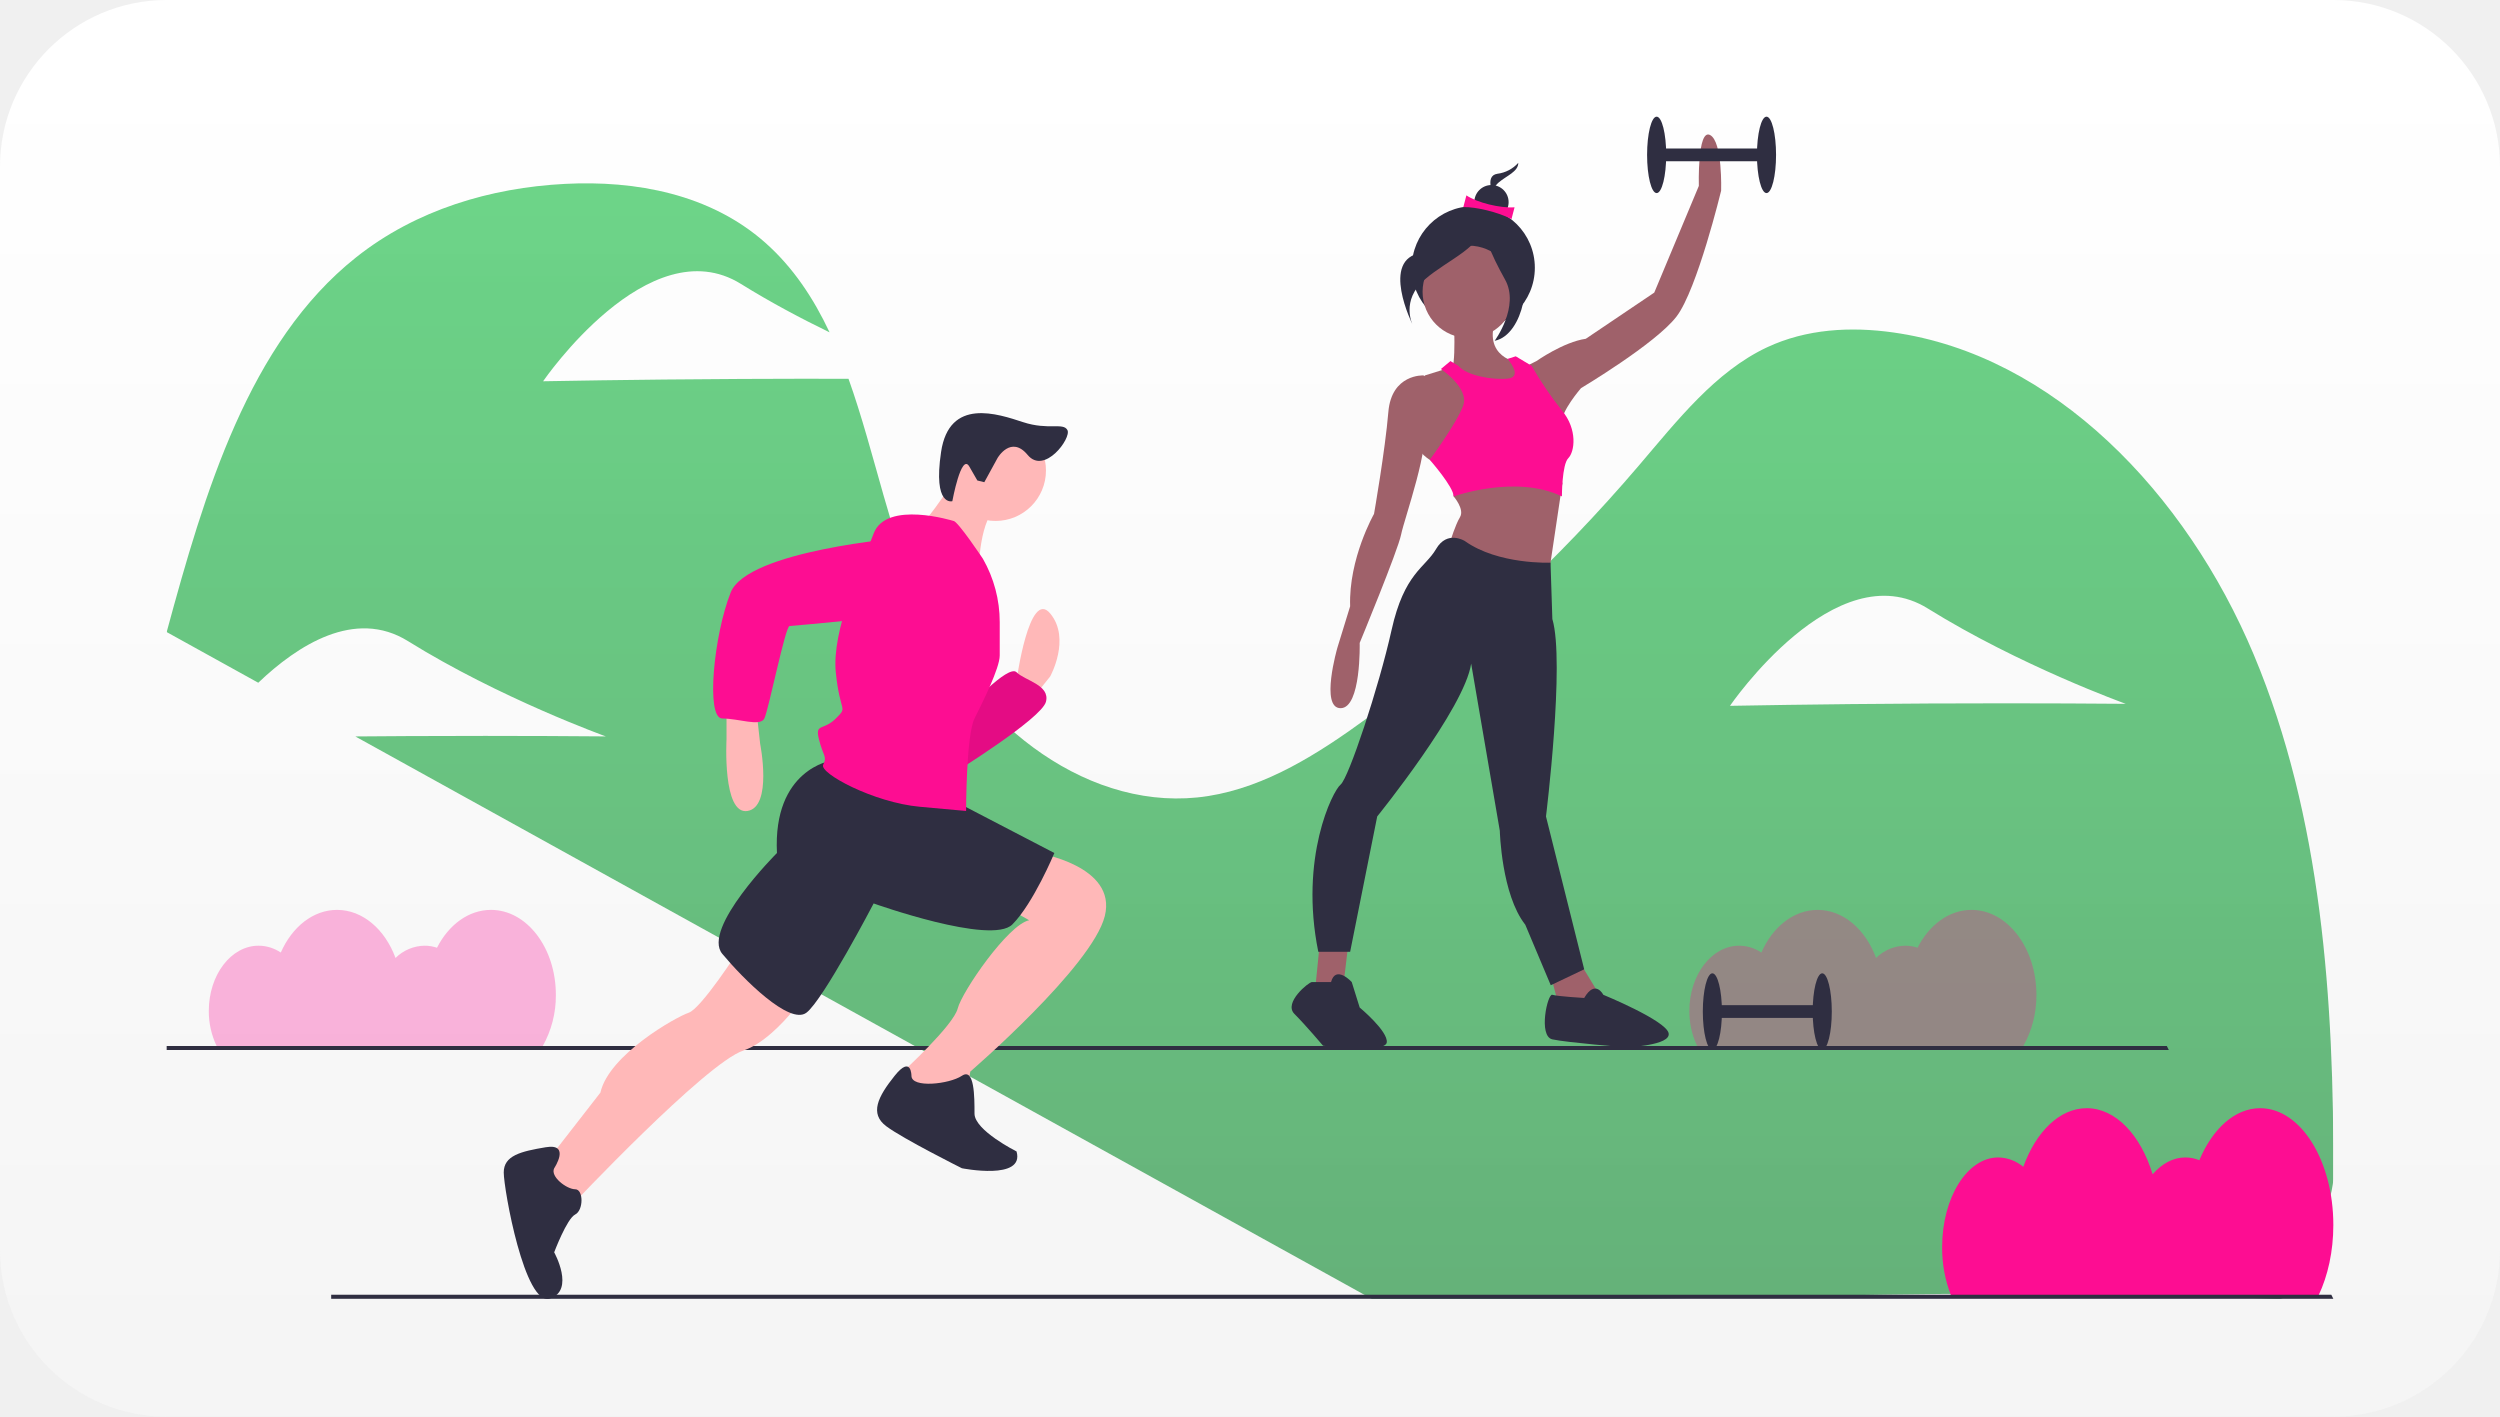
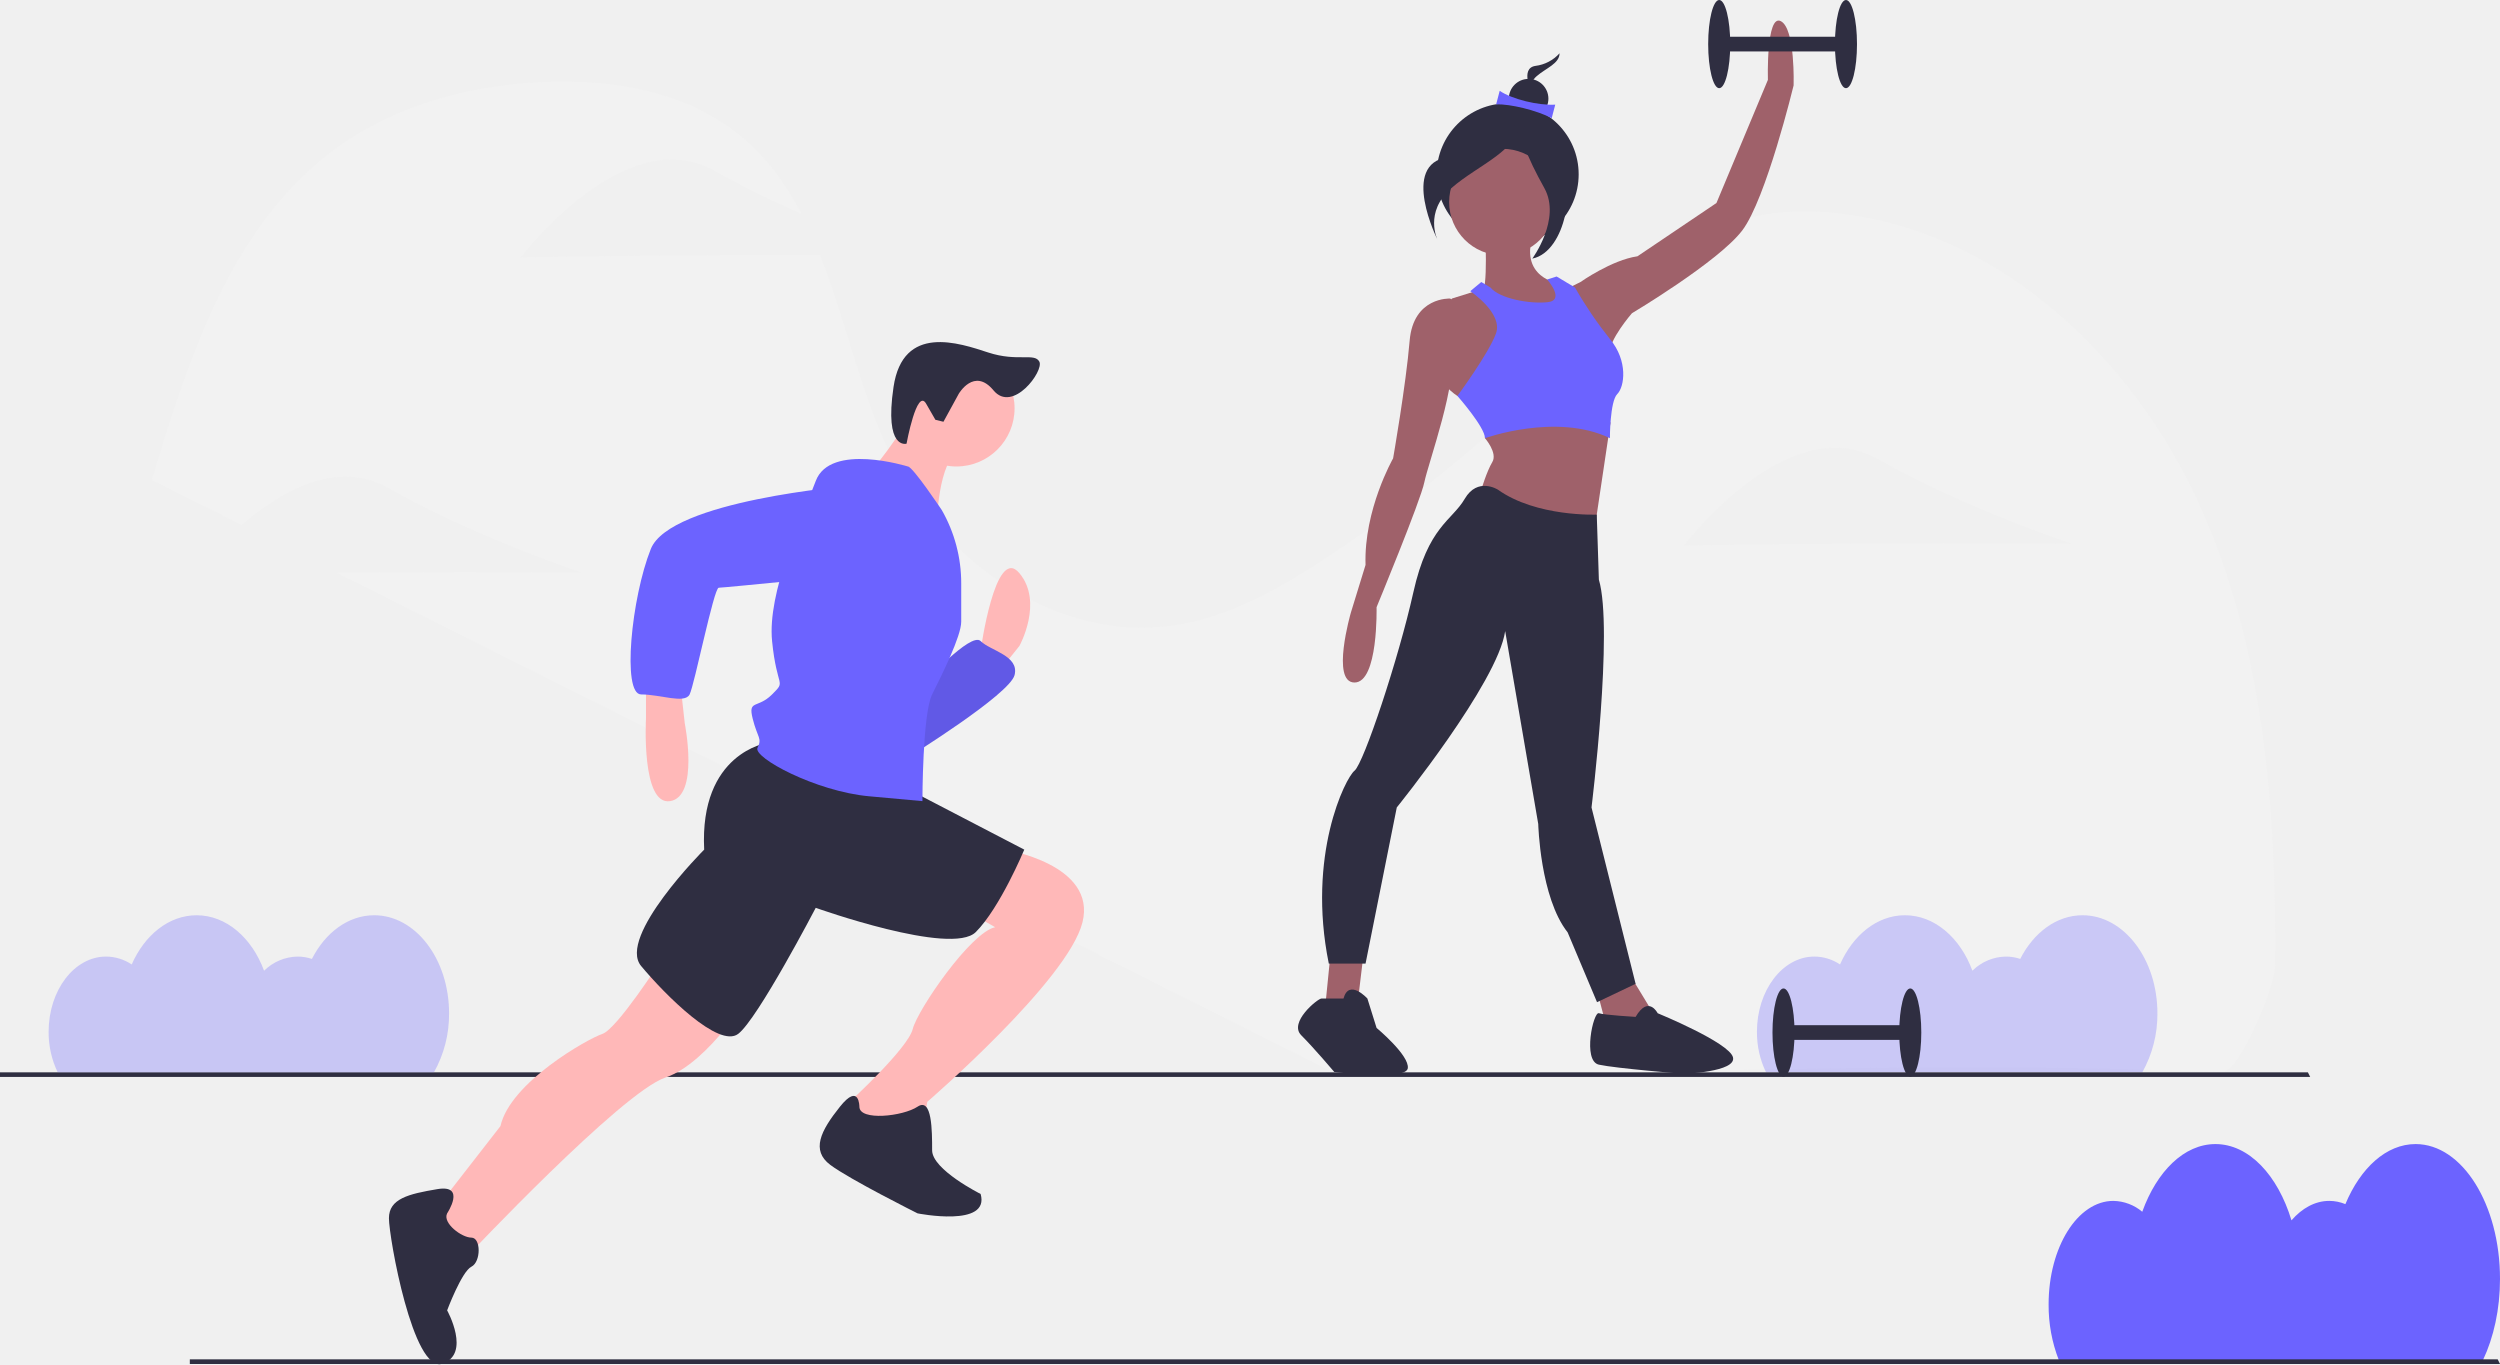
- <svg xmlns="http://www.w3.org/2000/svg" width="300" height="170" viewBox="0 0 300 170" fill="none">
-   <path d="M0 20C0 8.954 8.954 0 20 0H280C291.046 0 300 8.954 300 20V150C300 161.046 291.046 170 280 170H20C8.954 170 0 161.046 0 150V20Z" fill="url(#paint0_linear)" fill-opacity="0.99" />
-   <g clip-path="url(#clip0)">
-     <path opacity="0.6" d="M270.466 78.596C262.329 59.167 246.404 42.592 227.167 39.891C222.08 39.176 216.769 39.463 212.05 41.675C205.855 44.58 201.29 50.443 196.675 55.851C186.905 67.298 175.972 77.465 164.092 86.148C158.229 90.433 151.94 94.43 144.979 95.526C131.021 97.725 117.215 87.219 110.85 73.334C106.873 64.66 105.036 54.476 101.822 45.454C98.12 45.446 93.709 45.448 88.964 45.472C75.848 45.538 65.172 45.752 65.172 45.752C65.172 45.752 77.862 27.199 88.916 34.073C92.449 36.27 96.149 38.23 99.549 39.881C97.618 35.78 95.181 32.089 91.829 29.122C85.219 23.272 76.266 21.631 67.803 22.066C58.916 22.524 49.946 25.15 42.725 30.886C29.86 41.104 24.547 59.089 20 75.847L30.991 81.929C35.705 77.43 42.599 72.98 48.953 76.931C60.007 83.805 72.706 88.369 72.706 88.369C72.706 88.369 62.117 88.263 49 88.33C46.797 88.341 44.666 88.357 42.64 88.374L164.663 155.893C204.91 156.519 235.256 154.116 273.499 155.893C275.494 155.986 279.98 144.446 279.995 141.409C280.1 120.004 278.604 98.026 270.466 78.596ZM231.387 84.42C218.271 84.486 207.595 84.7 207.595 84.7C207.595 84.7 220.285 66.147 231.339 73.021C242.394 79.895 255.092 84.459 255.092 84.459C255.092 84.459 244.503 84.353 231.387 84.42L231.387 84.42Z" fill="url(#paint1_linear)" />
-     <path d="M280 147.004C280 139.261 276.071 132.983 271.223 132.983C268.177 132.983 265.494 135.464 263.92 139.229C263.388 139.008 262.818 138.894 262.243 138.893C260.776 138.893 259.419 139.644 258.313 140.917C256.894 136.222 253.886 132.983 250.405 132.983C247.149 132.983 244.31 135.817 242.795 140.022C241.953 139.312 240.892 138.913 239.791 138.893C236.071 138.893 233.056 143.71 233.056 149.653C233.04 151.634 233.4 153.6 234.117 155.447H278.23C279.341 153.099 280 150.175 280 147.004Z" fill="#FD0D92" />
-     <path opacity="0.3" d="M244.37 119.381C244.37 113.751 240.884 109.186 236.584 109.186C233.881 109.186 231.501 110.99 230.105 113.728C229.625 113.566 229.123 113.483 228.617 113.483C227.308 113.505 226.059 114.032 225.13 114.955C223.871 111.541 221.203 109.186 218.114 109.186C215.226 109.186 212.707 111.246 211.363 114.304C210.574 113.775 209.648 113.489 208.698 113.483C205.398 113.483 202.722 116.986 202.722 121.307C202.713 122.765 203.035 124.205 203.664 125.52H242.8C243.85 123.645 244.391 121.529 244.37 119.381Z" fill="#FD0D92" />
-     <path d="M280 155.853H39.741V155.372H279.759L280 155.853Z" fill="#2F2E41" />
-     <path d="M260.259 126.002H20V125.52H260.019L260.259 126.002Z" fill="#2F2E41" />
-     <path d="M121.985 81.681C121.985 81.681 123.498 70.585 126.02 73.611C128.542 76.637 126.02 81.177 126.02 81.177L124.003 83.699L121.985 82.185V81.681Z" fill="#FFB8B8" />
-     <path d="M115.932 85.212C115.932 85.212 120.976 79.663 121.985 80.672C122.994 81.681 126.02 82.185 125.516 84.203C125.011 86.221 114.419 92.778 114.419 92.778L115.932 85.212Z" fill="#FD0D92" />
-     <path opacity="0.1" d="M115.932 85.212C115.932 85.212 120.976 79.663 121.985 80.672C122.994 81.681 126.02 82.185 125.516 84.203C125.011 86.221 114.419 92.778 114.419 92.778L115.932 85.212Z" fill="black" />
-     <path d="M87.182 84.707V88.743C87.182 88.743 86.677 97.822 89.704 97.317C92.73 96.813 91.217 89.247 91.217 89.247L90.713 84.707H87.182Z" fill="#FFB8B8" />
-     <path d="M88.695 113.962C88.695 113.962 84.156 121.023 82.642 121.528C81.129 122.032 73.059 126.572 72.05 131.111L64.989 140.19L68.52 144.73C68.52 144.73 84.66 127.581 89.2 126.067C93.739 124.554 98.279 116.988 98.279 116.988L88.695 113.962Z" fill="#FFB8B8" />
-     <path d="M124.507 102.361C124.507 102.361 134.09 103.874 132.577 109.927C131.064 115.98 116.437 128.589 116.437 128.589L115.932 131.616L110.384 132.624L107.862 130.103L108.366 128.589C108.366 128.589 114.419 123.041 114.923 121.023C115.428 119.006 120.976 110.936 123.498 110.431L119.967 108.414L124.507 102.361Z" fill="#FFB8B8" />
-     <path d="M66.502 140.19C66.502 140.19 68.52 137.164 65.493 137.668C62.467 138.173 60.449 138.677 60.449 140.695C60.449 142.712 62.971 156.835 65.998 155.826C69.024 154.818 66.502 150.278 66.502 150.278C66.502 150.278 68.015 146.243 69.024 145.739C70.033 145.234 70.033 142.712 69.024 142.712C68.015 142.712 65.998 141.199 66.502 140.19Z" fill="#2F2E41" />
-     <path d="M109.375 129.094C109.375 129.094 109.375 126.572 107.358 129.094C105.34 131.616 104.331 133.633 106.349 135.146C108.366 136.66 115.428 140.19 115.428 140.19C115.428 140.19 122.994 141.703 121.985 138.173C121.985 138.173 116.941 135.651 116.941 133.633C116.941 131.616 116.941 128.085 115.428 129.094C113.915 130.103 109.375 130.607 109.375 129.094Z" fill="#2F2E41" />
-     <path d="M99.792 91.264C99.792 91.264 92.73 92.273 93.235 102.361C93.235 102.361 84.156 111.44 86.678 114.466C89.2 117.493 94.748 123.041 96.765 121.528C98.783 120.015 104.836 108.414 104.836 108.414C104.836 108.414 118.959 113.458 121.48 110.936C124.002 108.414 126.524 102.361 126.524 102.361L113.915 95.804L99.792 91.264Z" fill="#2F2E41" />
-     <path d="M119.463 62.514C122.806 62.514 125.516 59.804 125.516 56.462C125.516 53.119 122.806 50.409 119.463 50.409C116.12 50.409 113.41 53.119 113.41 56.462C113.41 59.804 116.12 62.514 119.463 62.514Z" fill="#FFB8B8" />
-     <path d="M114.923 56.966C114.923 56.966 111.393 62.514 110.384 63.019C109.375 63.523 117.445 68.567 117.445 68.567C117.445 68.567 117.445 62.01 119.967 60.497L114.923 56.966Z" fill="#FFB8B8" />
-     <path d="M114.419 62.514C114.419 62.514 106.349 59.992 104.836 64.027C103.323 68.062 99.792 75.628 100.296 80.672C100.801 85.716 101.809 84.707 100.296 86.221C98.783 87.734 97.774 86.725 98.279 88.743C98.783 90.76 99.287 90.76 98.783 91.769C98.279 92.778 104.836 96.308 110.384 96.813L115.932 97.317C115.932 97.317 115.932 88.238 116.941 86.221C117.95 84.203 119.967 80.168 119.967 78.655V74.651C119.967 71.986 119.272 69.368 117.95 67.054C117.95 67.054 114.924 62.514 114.419 62.514Z" fill="#FD0D92" />
-     <path d="M108.366 64.532C108.366 64.532 89.704 66.045 87.686 71.089C85.669 76.133 84.66 86.221 86.677 86.221C88.695 86.221 91.217 87.229 91.721 86.221C92.226 85.212 94.243 75.124 94.748 75.124C95.252 75.124 110.384 73.611 110.384 73.611C110.384 73.611 116.941 65.541 108.366 64.532Z" fill="#FD0D92" />
-     <path d="M119.706 54.961C119.706 54.961 121.312 52.17 123.32 54.594C125.328 57.019 128.594 52.563 128.093 51.613C127.591 50.662 125.821 51.655 122.786 50.663C119.752 49.671 113.907 47.651 112.928 54.242C111.949 60.834 114.28 60.143 114.28 60.143C114.28 60.143 115.349 54.302 116.315 55.98L117.281 57.658L118.118 57.864L119.706 54.961Z" fill="#2F2E41" />
-     <path d="M176.797 39.516C180.875 39.516 184.181 36.209 184.181 32.131C184.181 28.053 180.875 24.747 176.797 24.747C172.718 24.747 169.412 28.053 169.412 32.131C169.412 36.209 172.718 39.516 176.797 39.516Z" fill="#2F2E41" />
-     <path d="M174.436 37.597C174.436 37.597 174.818 44.475 174.054 44.475C173.29 44.475 178.831 47.724 178.831 47.724L182.27 45.813V43.52C182.27 43.52 177.684 42.947 179.595 37.979C181.506 33.011 174.436 37.597 174.436 37.597Z" fill="#9F616A" />
-     <path d="M158.386 113.069L157.813 118.801L159.724 119.374L161.252 117.846L161.825 113.069H158.386Z" fill="#9F616A" />
-     <path d="M185.9 116.317L186.856 119.947L189.53 121.667L192.397 120.139L189.148 114.789L185.9 116.317Z" fill="#9F616A" />
-     <path d="M176.251 40.559C179.312 40.559 181.792 38.078 181.792 35.017C181.792 31.957 179.312 29.477 176.251 29.477C173.191 29.477 170.71 31.957 170.71 35.017C170.71 38.078 173.191 40.559 176.251 40.559Z" fill="#9F616A" />
-     <path d="M172.907 55.748L171.57 55.175C171.57 55.175 169.277 53.838 169.086 51.163C168.895 48.488 170.997 45.049 170.997 45.049L174.054 44.093L177.646 47.017L177.684 51.736L172.907 55.748Z" fill="#9F616A" />
-     <path d="M171.57 45.431L170.806 45.049C170.806 45.049 166.984 44.858 166.602 49.443C166.22 54.029 164.883 61.672 164.883 61.672C164.883 61.672 161.825 67.022 162.017 72.754L160.488 77.721C160.488 77.721 158.386 84.982 160.87 84.982C163.354 84.982 163.163 77.148 163.163 77.148C163.163 77.148 167.749 66.066 168.131 64.156C168.513 62.245 171.761 53.265 170.806 50.781C169.85 48.297 171.57 45.431 171.57 45.431Z" fill="#9F616A" />
-     <path d="M174.436 57.468V59.57C174.436 59.57 175.774 61.098 175.2 62.054C174.627 63.009 174.054 64.92 174.054 64.92L176.729 69.123L185.709 69.888L187.495 57.923L174.436 57.468Z" fill="#9F616A" />
-     <path d="M182.843 44.093L184.372 43.329C184.372 43.329 187.62 41.036 190.295 40.654L198.511 35.113L203.861 22.311C203.861 22.311 203.67 15.433 205.198 16.197C206.727 16.962 206.536 22.885 206.536 22.885C206.536 22.885 203.67 34.731 201.186 37.979C198.702 41.227 189.722 46.577 189.722 46.577C189.722 46.577 187.238 49.443 187.429 50.781C187.62 52.118 182.843 44.093 182.843 44.093Z" fill="#9F616A" />
-     <path d="M175.774 64.92C175.774 64.92 173.672 63.582 172.334 65.875C170.997 68.168 168.513 68.741 166.984 75.62C165.456 82.498 161.826 93.389 160.87 94.153C159.915 94.918 155.902 102.942 158.195 114.215H162.017L165.265 97.975C165.265 97.975 175.774 84.982 176.538 79.632L179.977 99.694C179.977 99.694 180.168 107.337 183.034 110.967L186.091 118.228L190.104 116.317L185.518 97.975C185.518 97.975 187.811 79.441 186.282 74.282L186.063 67.519C186.063 67.519 179.786 67.786 175.774 64.92Z" fill="#2F2E41" />
-     <path d="M159.724 117.846H157.431C157.049 117.846 153.992 120.33 155.329 121.667C156.667 123.005 158.768 125.488 158.768 125.488C158.768 125.488 166.22 126.436 166.411 125.099C166.602 123.761 163.163 120.903 163.163 120.903L162.208 117.846C162.208 117.846 160.297 115.744 159.724 117.846Z" fill="#2F2E41" />
-     <path d="M190.104 119.756C190.104 119.756 186.855 119.565 186.282 119.374C185.709 119.183 184.563 124.342 186.282 124.724C188.002 125.106 195.071 125.679 195.071 125.679C195.071 125.679 200.612 125.488 200.23 123.96C199.848 122.431 192.396 119.374 192.396 119.374C192.396 119.374 191.441 117.464 190.104 119.756Z" fill="#2F2E41" />
-     <path d="M175.009 43.902L174.054 43.329L172.908 44.284C172.908 44.284 176.347 46.577 175.583 48.679C174.818 50.781 171.57 55.175 171.57 55.175C171.57 55.175 174.436 58.423 174.436 59.57C174.436 59.57 181.888 56.895 187.429 59.57C187.429 59.57 187.429 55.748 188.193 54.984C188.957 54.22 189.339 51.545 187.429 49.252C186.083 47.565 184.869 45.776 183.798 43.902L181.888 42.756L180.904 43.068C180.904 43.068 182.843 45.24 180.932 45.431C179.022 45.622 175.965 45.049 175.009 43.902Z" fill="#FD0D92" />
-     <path d="M182.194 19.541C181.544 20.266 180.655 20.731 179.69 20.852C178.021 21.091 179.332 23.714 179.332 23.714C179.332 23.714 178.855 22.76 179.809 21.925C180.763 21.091 182.194 20.614 182.194 19.541Z" fill="#2F2E41" />
-     <path d="M178.976 26.32C180.112 26.32 181.034 25.399 181.034 24.262C181.034 23.126 180.112 22.204 178.976 22.204C177.839 22.204 176.918 23.126 176.918 24.262C176.918 25.399 177.839 26.32 178.976 26.32Z" fill="#2F2E41" />
-     <path d="M181.378 26.289C179.788 25.458 177.053 24.805 175.6 24.852L175.968 23.446C177.254 24.32 179.975 24.986 181.746 24.883L181.378 26.289Z" fill="#FD0D92" />
-     <path d="M178.094 26.412C178.094 26.412 175.588 29.634 170.577 30.349C165.567 31.065 169.504 38.939 169.504 38.939C169.504 38.939 168.072 36.076 170.935 33.571C173.799 31.065 178.094 29.634 178.094 26.412Z" fill="#2F2E41" />
-     <path d="M178.285 26.221C178.285 26.221 179.716 31.232 181.864 31.948C184.011 32.664 182.937 40.18 179.358 40.896C179.358 40.896 182.401 36.78 180.611 33.559C178.822 30.337 177.748 27.832 178.285 26.221Z" fill="#2F2E41" />
-     <path d="M211.981 17.821H198.797V19.35H211.981V17.821Z" fill="#2F2E41" />
-     <path d="M211.981 23.171C212.614 23.171 213.127 21.118 213.127 18.586C213.127 16.053 212.614 14 211.981 14C211.348 14 210.834 16.053 210.834 18.586C210.834 21.118 211.348 23.171 211.981 23.171Z" fill="#2F2E41" />
-     <path d="M198.797 23.171C199.43 23.171 199.944 21.118 199.944 18.586C199.944 16.053 199.43 14 198.797 14C198.164 14 197.651 16.053 197.651 18.586C197.651 21.118 198.164 23.171 198.797 23.171Z" fill="#2F2E41" />
-     <path d="M218.668 120.62H205.485V122.148H218.668V120.62Z" fill="#2F2E41" />
-     <path d="M218.668 125.97C219.302 125.97 219.815 123.917 219.815 121.384C219.815 118.852 219.302 116.798 218.668 116.798C218.035 116.798 217.522 118.852 217.522 121.384C217.522 123.917 218.035 125.97 218.668 125.97Z" fill="#2F2E41" />
-     <path d="M205.485 125.97C206.118 125.97 206.631 123.917 206.631 121.384C206.631 118.852 206.118 116.798 205.485 116.798C204.852 116.798 204.338 118.852 204.338 121.384C204.338 123.917 204.852 125.97 205.485 125.97Z" fill="#2F2E41" />
-     <path opacity="0.3" d="M66.704 119.381C66.704 113.751 63.218 109.186 58.917 109.186C56.215 109.186 53.834 110.99 52.438 113.728C51.959 113.566 51.456 113.483 50.95 113.483C49.641 113.505 48.392 114.032 47.463 114.955C46.205 111.541 43.536 109.186 40.447 109.186C37.559 109.186 35.04 111.246 33.696 114.304C32.908 113.775 31.981 113.489 31.031 113.483C27.731 113.483 25.056 116.986 25.056 121.307C25.046 122.765 25.368 124.205 25.997 125.52H65.133C66.183 123.645 66.724 121.529 66.704 119.381Z" fill="#FD0D92" />
-   </g>
-   <defs>
-     <linearGradient id="paint0_linear" x1="150" y1="0" x2="150" y2="170" gradientUnits="userSpaceOnUse">
-       <stop stop-color="white" />
-       <stop offset="1" stop-color="#F4F4F4" />
-     </linearGradient>
-     <linearGradient id="paint1_linear" x1="150" y1="22" x2="150" y2="156" gradientUnits="userSpaceOnUse">
-       <stop stop-color="#0BB839" />
-       <stop offset="1" stop-color="#058527" />
-     </linearGradient>
-     <clipPath id="clip0">
-       <rect width="260" height="141.878" fill="white" transform="translate(20 14)" />
-     </clipPath>
-   </defs>
+ <svg xmlns="http://www.w3.org/2000/svg" id="f6ab8ba1-7e68-4bec-bb42-3789208a6270" data-name="Layer 1" width="1080" height="589.339" viewBox="0 0 1080 589.339">
+   <path d="M1140,707.811c0-32.167-16.322-58.243-36.457-58.243-12.655,0-23.8,10.305-30.337,25.946a18.287,18.287,0,0,0-6.967-1.398c-6.094,0-11.729,3.123-16.324,8.408-5.892-19.501-18.387-32.955-32.85-32.955-13.522,0-25.316,11.771-31.61,29.24a19.915,19.915,0,0,0-12.477-4.692C957.526,674.115,945,694.127,945,718.813a65.145,65.145,0,0,0,4.408,24.068h183.24C1137.261,733.125,1140,720.98,1140,707.811Z" transform="translate(-60 -155.3305)" fill="#6c63ff" />
+   <path d="M1009.299,371.482c-28.71-62.107-84.896-115.09-152.771-123.726-17.946-2.283-36.684-1.367-53.335,5.706-21.857,9.285-37.965,28.025-54.246,45.313A654.108,654.108,0,0,1,633.987,395.622c-20.687,13.696-42.876,26.475-67.437,29.979-49.245,7.026-97.956-26.556-120.414-70.942-14.029-27.727-20.512-60.28-31.854-89.119-13.061-.025-28.623-.02-45.365.057-46.277.213-83.944.897-83.944.897s44.774-59.307,83.776-37.334c12.464,7.022,25.519,13.288,37.516,18.567-6.816-13.111-15.413-24.907-27.24-34.392-23.321-18.702-54.907-23.948-84.769-22.555-31.357,1.463-63.002,9.858-88.482,28.192-45.391,32.662-64.135,90.153-80.178,143.723l38.778,19.44c16.633-14.38,40.956-28.605,63.375-15.975,39.003,21.973,83.807,36.562,83.807,36.562s-37.362-.338-83.639-.125c-7.772.036-15.292.085-22.441.142L636,618.567c142,2,249.068-5.679,384,0,7.037.296,22.866-36.592,22.918-46.3C1043.29,503.846,1038.009,433.589,1009.299,371.482Zm-137.882,18.615c-46.277.213-83.944.897-83.944.897s44.774-59.307,83.776-37.334,83.807,36.562,83.807,36.562S917.694,389.884,871.417,390.097Z" transform="translate(-60 -155.3305)" fill="#f2f2f2" />
+   <path d="M992,593.067c0-23.388-14.481-42.349-32.343-42.349-11.227,0-21.115,7.493-26.915,18.865a19.362,19.362,0,0,0-6.181-1.016,21.059,21.059,0,0,0-14.483,6.113c-5.228-14.179-16.313-23.962-29.144-23.962-11.997,0-22.46,8.558-28.043,21.26a20.107,20.107,0,0,0-11.07-3.412c-13.709,0-24.822,14.551-24.822,32.5a39.928,39.928,0,0,0,3.911,17.5H985.477A51.201,51.201,0,0,0,992,593.067Z" transform="translate(-60 -155.3305)" fill="#6c63ff" opacity="0.3" />
+   <polygon points="1080 589.237 82 589.237 82 587.237 1079 587.237 1080 589.237" fill="#2f2e41" />
+   <polygon points="998 465.237 0 465.237 0 463.237 997 463.237 998 465.237" fill="#2f2e41" />
+   <path d="M483.63,436.467s6.285-46.093,16.761-33.523,0,31.427,0,31.427l-8.381,10.476-8.381-6.285Z" transform="translate(-60 -155.3305)" fill="#ffb8b8" />
+   <path d="M458.488,451.133s20.952-23.047,25.142-18.856,16.761,6.285,14.666,14.666-46.093,35.618-46.093,35.618Z" transform="translate(-60 -155.3305)" fill="#6c63ff" />
+   <path d="M458.488,451.133s20.952-23.047,25.142-18.856,16.761,6.285,14.666,14.666-46.093,35.618-46.093,35.618Z" transform="translate(-60 -155.3305)" opacity="0.1" />
+   <path d="M339.064,449.038v16.761s-2.095,37.713,10.476,35.618,6.285-33.523,6.285-33.523l-2.095-18.856Z" transform="translate(-60 -155.3305)" fill="#ffb8b8" />
+   <path d="M345.349,570.557s-18.856,29.332-25.142,31.427-39.808,20.952-43.998,39.808l-29.332,37.713,14.666,18.856s67.045-71.235,85.902-77.521,37.713-37.713,37.713-37.713Z" transform="translate(-60 -155.3305)" fill="#ffb8b8" />
+   <path d="M494.105,522.369s39.808,6.285,33.523,31.427S460.583,631.317,460.583,631.317l-2.095,12.571L435.441,648.078l-10.476-10.476,2.095-6.285s25.142-23.047,27.237-31.427,25.142-41.903,35.618-43.998L475.249,547.511Z" transform="translate(-60 -155.3305)" fill="#ffb8b8" />
+   <path d="M253.162,679.506s8.381-12.571-4.19-10.476-20.952,4.19-20.952,12.571,10.476,67.045,23.047,62.855,2.095-23.047,2.095-23.047,6.285-16.761,10.476-18.856,4.19-12.571,0-12.571S251.067,683.696,253.162,679.506Z" transform="translate(-60 -155.3305)" fill="#2f2e41" />
+   <path d="M431.251,633.412s0-10.476-8.381,0-12.571,18.856-4.19,25.142,37.713,20.952,37.713,20.952,31.427,6.285,27.237-8.381c0,0-20.952-10.476-20.952-18.856s0-23.047-6.285-18.856S431.251,639.698,431.251,633.412Z" transform="translate(-60 -155.3305)" fill="#2f2e41" />
+   <path d="M391.443,476.275s-29.332,4.19-27.237,46.093c0,0-37.713,37.713-27.237,50.284s33.523,35.618,41.903,29.332,33.523-54.474,33.523-54.474,58.664,20.952,69.14,10.476,20.952-35.618,20.952-35.618l-52.379-27.237Z" transform="translate(-60 -155.3305)" fill="#2f2e41" />
+   <circle cx="413.154" cy="176.379" r="25.142" fill="#ffb8b8" />
+   <path d="M454.297,333.804s-14.666,23.047-18.856,25.142,29.332,23.047,29.332,23.047,0-27.237,10.476-33.523Z" transform="translate(-60 -155.3305)" fill="#ffb8b8" />
+   <path d="M452.202,356.851s-33.523-10.476-39.808,6.285-20.952,48.189-18.856,69.14,6.285,16.761,0,23.047-10.476,2.095-8.381,10.476,4.19,8.381,2.095,12.571S412.394,497.227,435.441,499.322l23.047,2.095s0-37.713,4.19-46.093,12.571-25.142,12.571-31.427V407.265a63.607,63.607,0,0,0-8.381-31.558h0S454.297,356.851,452.202,356.851Z" transform="translate(-60 -155.3305)" fill="#6c63ff" />
+   <path d="M427.06,365.232s-77.521,6.285-85.902,27.237-12.571,62.855-4.19,62.855,18.856,4.19,20.952,0,10.476-46.093,12.571-46.093,64.95-6.285,64.95-6.285S462.678,369.422,427.06,365.232Z" transform="translate(-60 -155.3305)" fill="#6c63ff" />
+   <path d="M474.164,325.476s6.672-11.595,15.012-1.524S511.083,315.516,509,311.567s-9.438.178-22.042-3.943-36.885-12.514-40.951,14.867,5.618,24.511,5.618,24.511,4.439-24.263,8.451-17.294l4.012,6.969,3.48.857Z" transform="translate(-60 -155.3305)" fill="#2f2e41" />
+   <circle cx="651.309" cy="75.314" r="30.674" fill="#2f2e41" />
+   <path d="M701.504,253.349s1.587,28.572-1.587,28.572S719.758,295.413,719.758,295.413l14.286-7.937v-9.524s-19.048-2.381-11.111-23.016S701.504,253.349,701.504,253.349Z" transform="translate(-60 -155.3305)" fill="#9f616a" />
+   <polygon points="574.835 411.517 572.454 435.327 580.391 437.708 586.74 431.359 589.121 411.517 574.835 411.517" fill="#9f616a" />
+   <polygon points="689.124 425.01 693.092 440.089 704.203 447.232 716.109 440.883 702.616 418.66 689.124 425.01" fill="#9f616a" />
+   <circle cx="649.043" cy="87.304" r="23.016" fill="#9f616a" />
+   <path d="M695.154,328.747l-5.556-2.381s-9.524-5.556-10.318-16.667,7.937-25.397,7.937-25.397l12.699-3.968,14.92,12.143.16,19.603Z" transform="translate(-60 -155.3305)" fill="#9f616a" />
+   <path d="M689.599,285.889l-3.175-1.587s-15.873-.794-17.461,18.254-7.143,50.795-7.143,50.795-12.699,22.223-11.905,46.033l-6.349,20.635s-8.73,30.159,1.587,30.159,9.524-32.54,9.524-32.54,19.048-46.033,20.635-53.969,15.08-45.239,11.111-55.557S689.599,285.889,689.599,285.889Z" transform="translate(-60 -155.3305)" fill="#9f616a" />
+   <path d="M701.504,335.89v8.73s5.556,6.349,3.175,10.318-4.762,11.905-4.762,11.905L711.028,384.304l37.302,3.175,7.418-49.699Z" transform="translate(-60 -155.3305)" fill="#9f616a" />
+   <path d="M736.425,280.333l6.349-3.175s13.492-9.524,24.604-11.111l34.128-23.016,22.223-53.176s-.794-28.572,5.556-25.397S834.84,192.236,834.84,192.236s-11.905,49.207-22.223,62.7-47.62,35.715-47.62,35.715-10.318,11.905-9.524,17.461S736.425,280.333,736.425,280.333Z" transform="translate(-60 -155.3305)" fill="#9f616a" />
+   <path d="M707.059,366.843s-8.73-5.556-14.286,3.968-15.873,11.905-22.223,40.477S649.121,485.1,645.153,488.275s-20.635,36.509-11.111,83.335h15.873L663.408,504.148s43.652-53.969,46.826-76.192L724.52,511.291s.794,31.747,12.699,46.826l12.699,30.159,16.667-7.937-19.048-76.192s9.524-76.986,3.175-98.415l-.912-28.094S723.726,378.748,707.059,366.843Z" transform="translate(-60 -155.3305)" fill="#2f2e41" />
+   <path d="M640.391,586.69h-9.524c-1.587,0-14.286,10.318-8.73,15.873s14.286,15.873,14.286,15.873,30.953,3.937,31.747-1.619-13.492-17.429-13.492-17.429l-3.968-12.699S642.772,577.959,640.391,586.69Z" transform="translate(-60 -155.3305)" fill="#2f2e41" />
+   <path d="M766.584,594.626s-13.492-.794-15.873-1.587-7.143,20.635,0,22.223S787.22,619.23,787.22,619.23s23.016-.794,21.429-7.143-32.54-19.048-32.54-19.048S772.14,585.102,766.584,594.626Z" transform="translate(-60 -155.3305)" fill="#2f2e41" />
+   <path d="M703.885,279.54l-3.968-2.381-4.762,3.968s14.286,9.524,11.111,18.254-16.667,26.985-16.667,26.985,11.905,13.492,11.905,18.254c0,0,30.953-11.111,53.969,0,0,0,0-15.873,3.175-19.048s4.762-14.286-3.175-23.81a174.007,174.007,0,0,1-15.08-22.223l-7.937-4.762-4.088,1.297s8.056,9.021.12,9.815S707.853,284.302,703.885,279.54Z" transform="translate(-60 -155.3305)" fill="#6c63ff" />
+   <path d="M733.728,178.347a16.767,16.767,0,0,1-10.4,5.448c-6.933.99-1.486,11.886-1.486,11.886s-1.981-3.962,1.981-7.429S733.728,182.804,733.728,178.347Z" transform="translate(-60 -155.3305)" fill="#2f2e41" />
+   <circle cx="660.36" cy="42.628" r="8.549" fill="#2f2e41" />
+   <path d="M730.34,206.376c-6.604-3.45-17.965-6.163-24.002-5.969l1.527-5.838c5.344,3.631,16.645,6.394,24.002,5.969Z" transform="translate(-60 -155.3305)" fill="#6c63ff" />
+   <path d="M716.696,206.89s-10.407,13.38-31.221,16.354-4.46,35.681-4.46,35.681-5.947-11.894,5.947-22.3S716.696,220.27,716.696,206.89Z" transform="translate(-60 -155.3305)" fill="#2f2e41" />
+   <path d="M717.49,206.096s5.947,20.814,14.867,23.787,4.46,34.194-10.407,37.167c0,0,12.637-17.097,5.203-30.477S715.26,212.786,717.49,206.096Z" transform="translate(-60 -155.3305)" fill="#2f2e41" />
+   <rect x="742.696" y="15.873" width="54.763" height="6.349" fill="#2f2e41" />
+   <ellipse cx="797.46" cy="19.048" rx="4.762" ry="19.048" fill="#2f2e41" />
+   <ellipse cx="742.696" cy="19.048" rx="4.762" ry="19.048" fill="#2f2e41" />
+   <rect x="770.475" y="442.882" width="54.763" height="6.349" fill="#2f2e41" />
+   <ellipse cx="825.238" cy="446.057" rx="4.762" ry="19.048" fill="#2f2e41" />
+   <ellipse cx="770.475" cy="446.057" rx="4.762" ry="19.048" fill="#2f2e41" />
+   <path d="M254,593.067c0-23.388-14.481-42.349-32.343-42.349-11.227,0-21.115,7.493-26.915,18.865a19.362,19.362,0,0,0-6.181-1.016,21.059,21.059,0,0,0-14.483,6.113c-5.228-14.179-16.313-23.962-29.144-23.962-11.997,0-22.46,8.558-28.043,21.26a20.107,20.107,0,0,0-11.07-3.412c-13.709,0-24.822,14.551-24.822,32.5a39.928,39.928,0,0,0,3.911,17.5H247.477A51.201,51.201,0,0,0,254,593.067Z" transform="translate(-60 -155.3305)" fill="#6c63ff" opacity="0.3" />
</svg>
